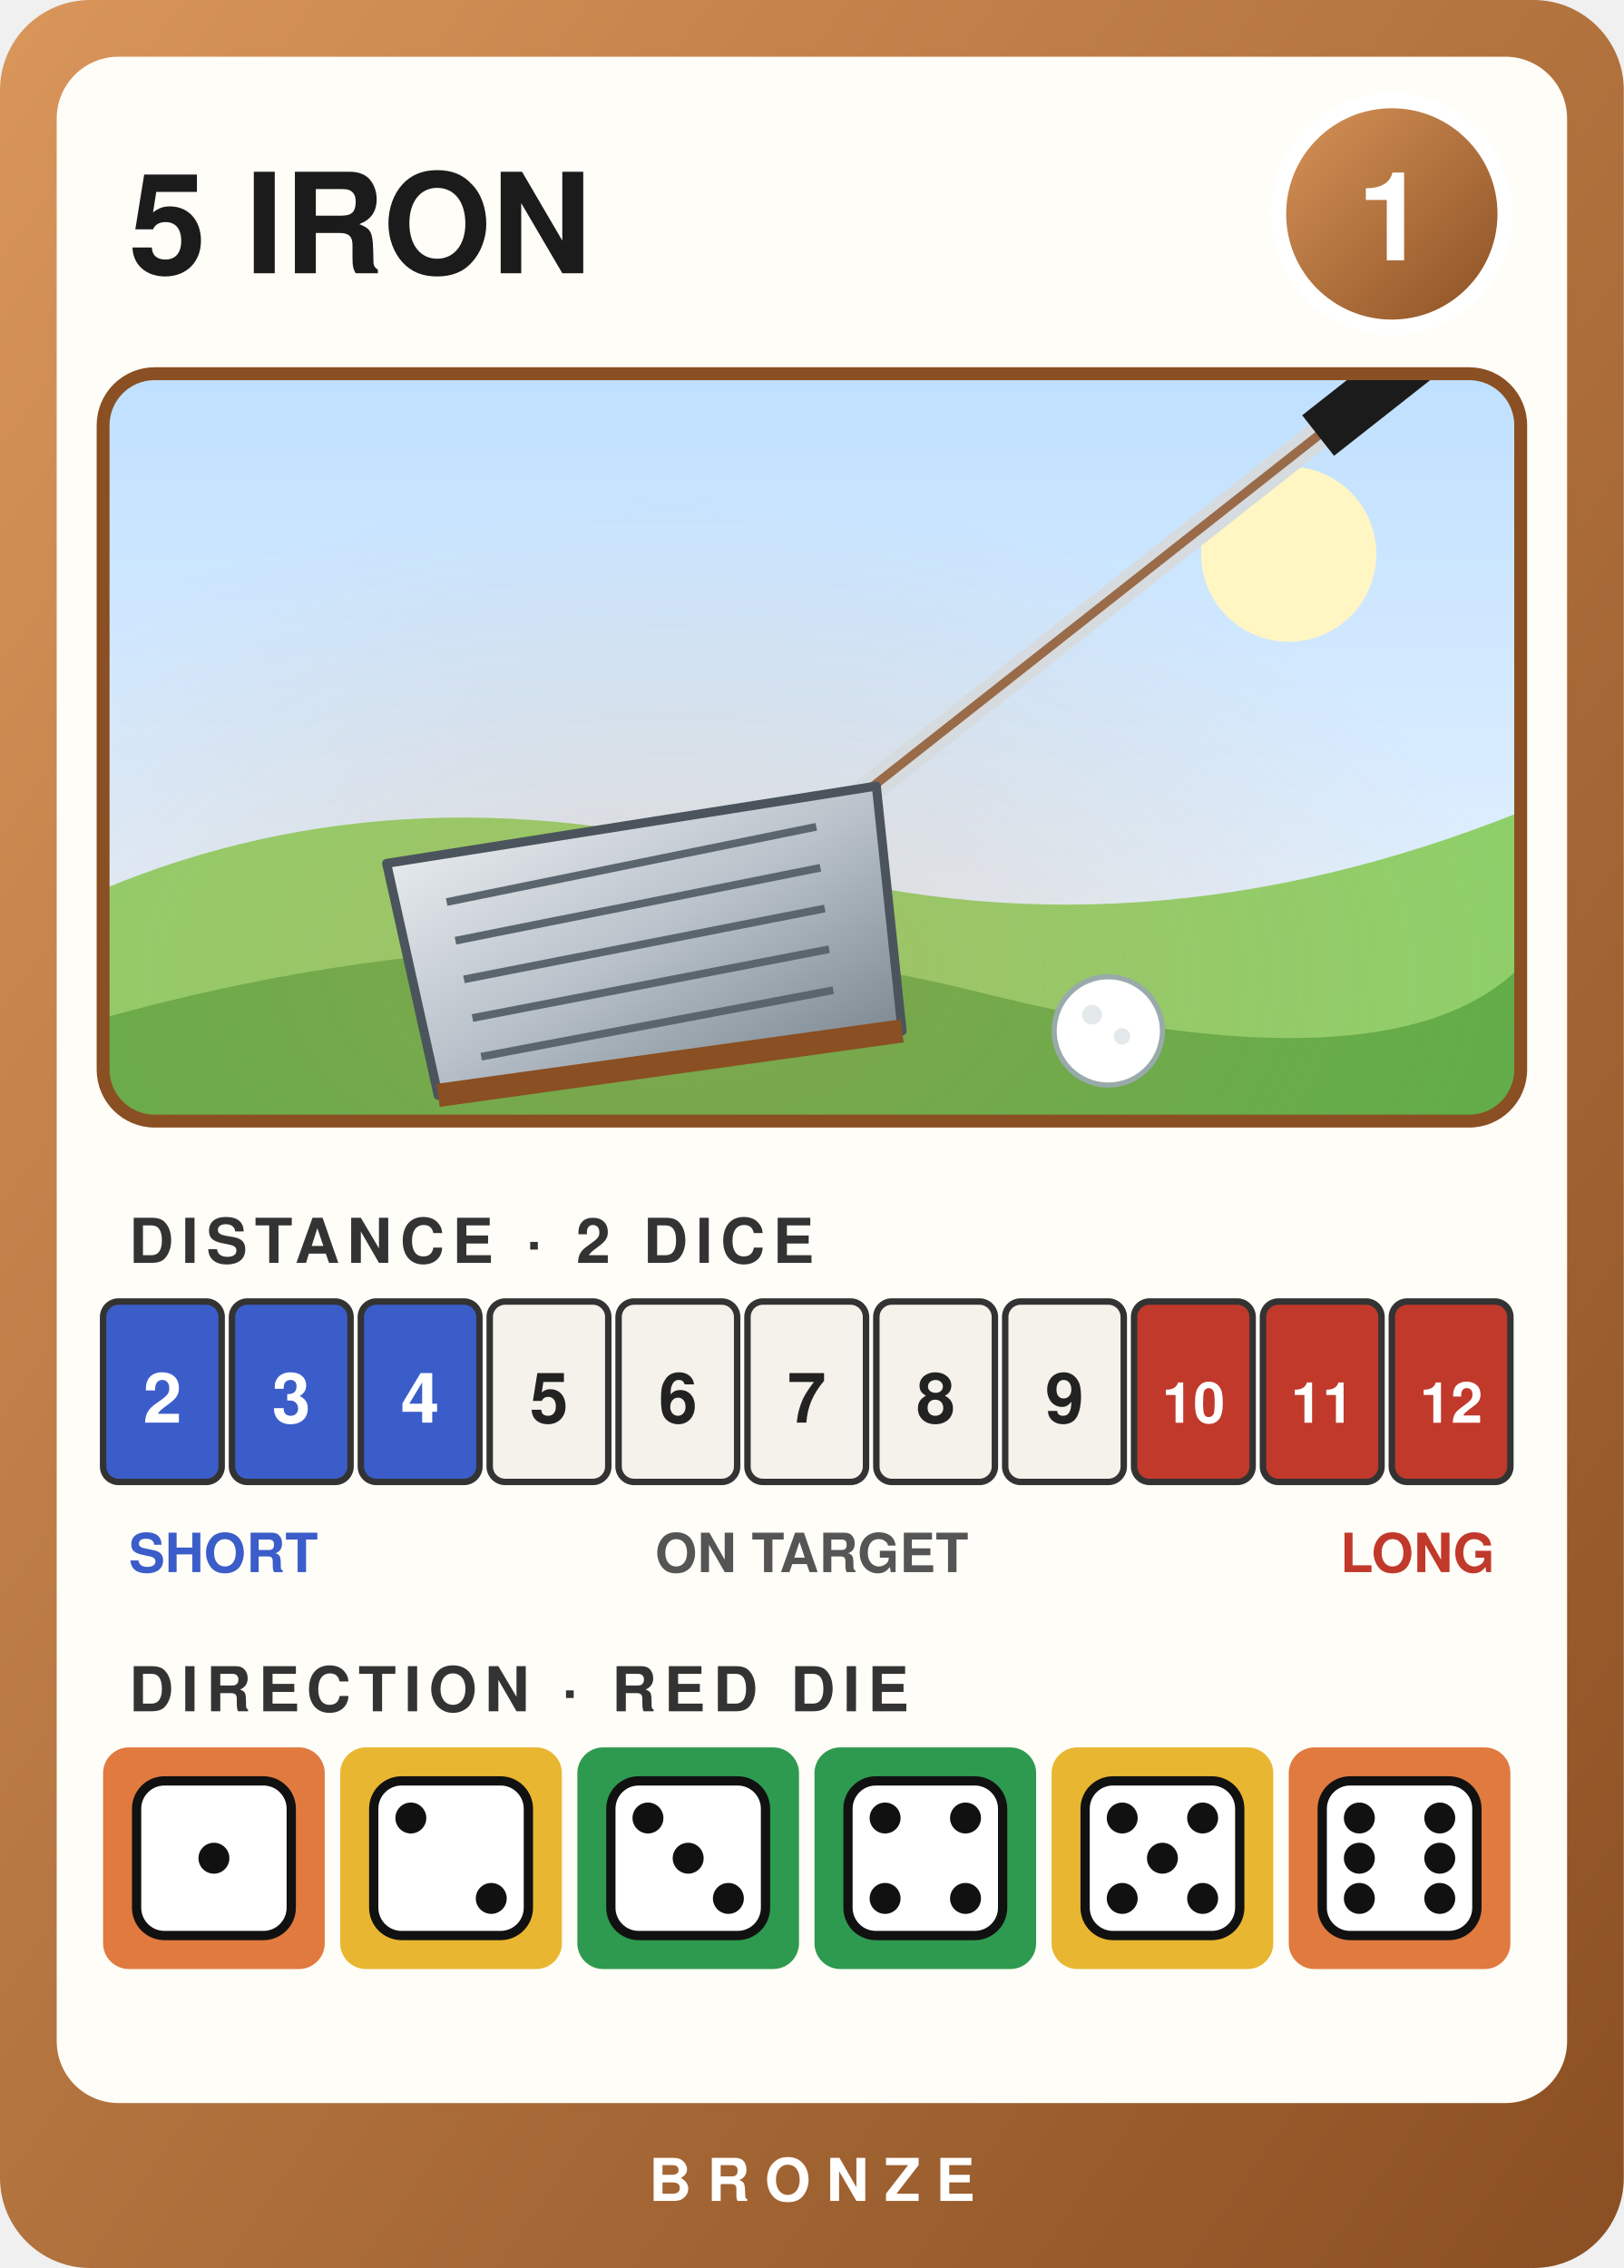
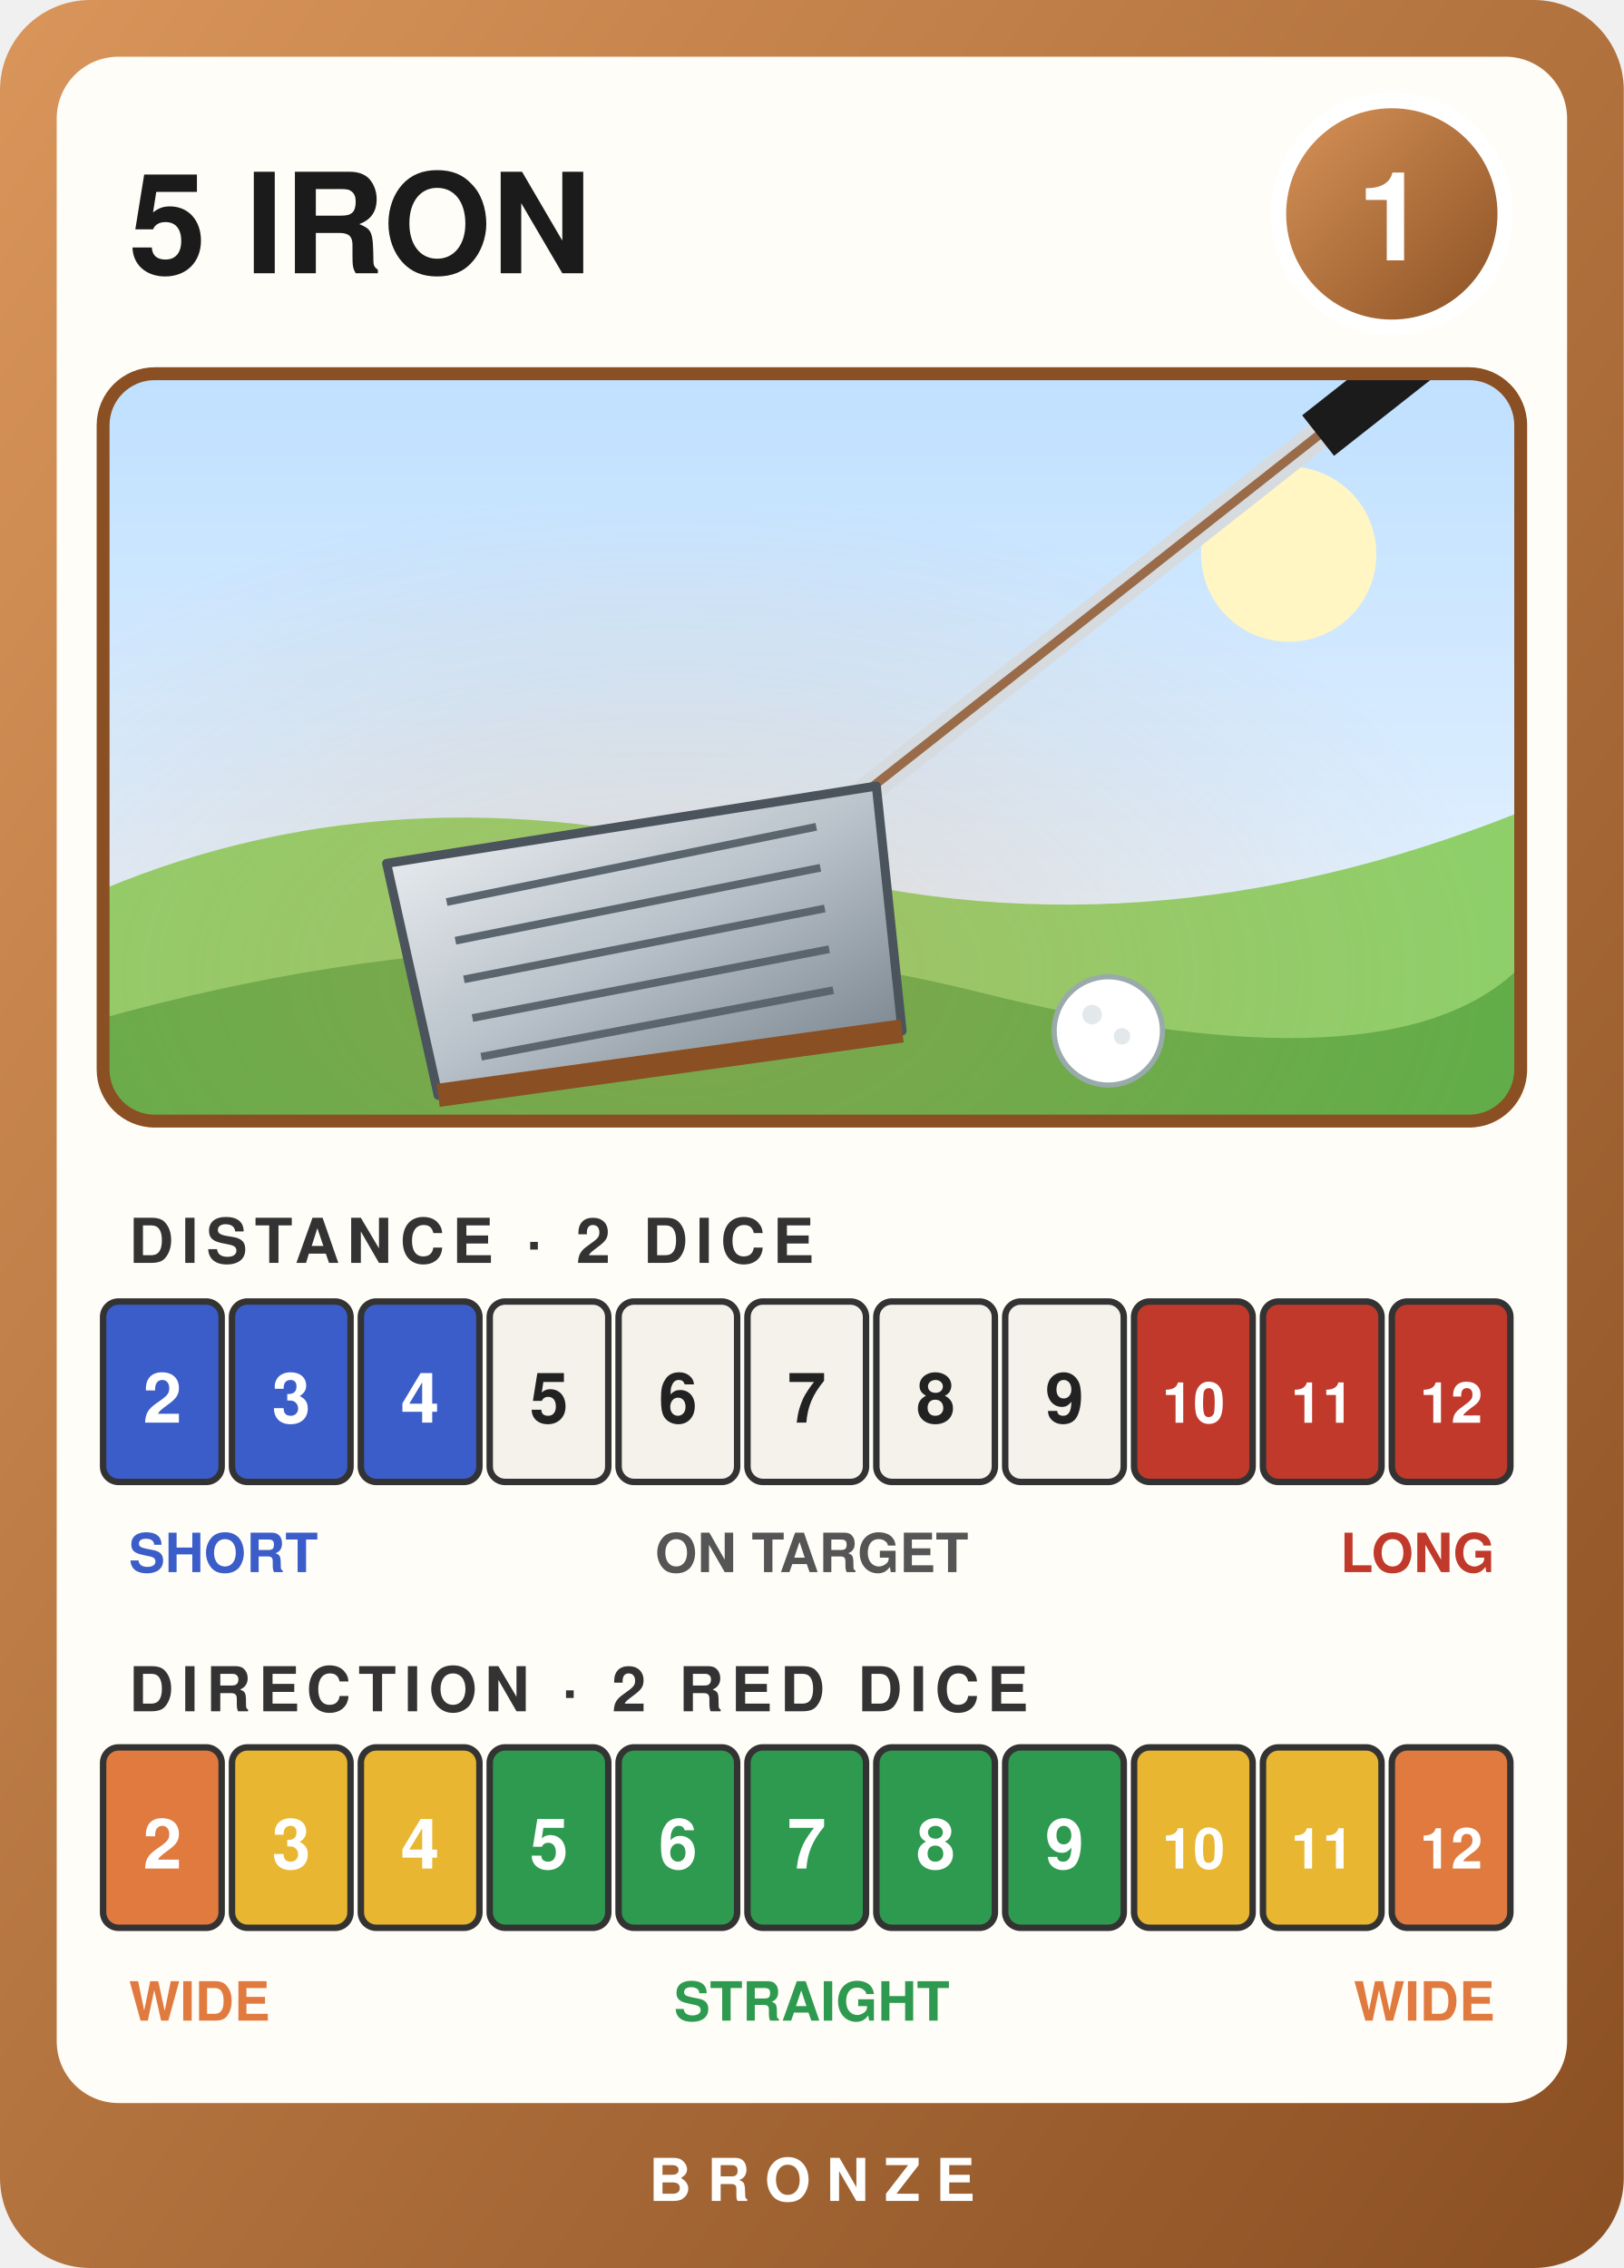
<svg xmlns="http://www.w3.org/2000/svg" width="63mm" height="88mm" viewBox="0 0 63 88" font-family="Helvetica, Arial, sans-serif">
  <defs>
    <linearGradient id="fri51" x1="0" y1="0" x2="1" y2="1">
      <stop offset="0" stop-color="#d9955a" />
      <stop offset="1" stop-color="#8a4f22" />
    </linearGradient>
    <clipPath id="arti51">
      <rect x="4" y="14.5" width="55" height="29" rx="2" />
    </clipPath>
  </defs>
  <rect width="63" height="88" rx="3.5" fill="url(#fri51)" />
  <rect x="2.2" y="2.2" width="58.6" height="79.4" rx="2.4" fill="#fffdf7" />
  <text x="5" y="10.6" font-size="5.4" font-weight="800" fill="#1b1b1b">5 IRON</text>
  <circle cx="54" cy="8.3" r="4.4" fill="url(#fri51)" stroke="#fff" stroke-width="0.6" />
  <text x="54" y="10.1" text-anchor="middle" font-size="4.8" font-weight="800" fill="#fff">1</text>
  <g clip-path="url(#arti51)">
    <g transform="translate(4 14.5)">
      <defs>
        <linearGradient id="skyi51" x1="0" y1="0" x2="0" y2="1">
          <stop offset="0" stop-color="#bfe0ff" />
          <stop offset="1" stop-color="#f2f8ff" />
        </linearGradient>
        <linearGradient id="steeli51" x1="0" y1="0" x2="1" y2="1">
          <stop offset="0" stop-color="#f4f6f8" />
          <stop offset="0.5" stop-color="#b9c2ca" />
          <stop offset="1" stop-color="#6f7a84" />
        </linearGradient>
        <radialGradient id="headi51" cx="0.35" cy="0.3" r="0.8">
          <stop offset="0" stop-color="#5a6574" />
          <stop offset="1" stop-color="#11161d" />
        </radialGradient>
        <radialGradient id="woodi51" cx="0.35" cy="0.3" r="0.8">
          <stop offset="0" stop-color="#c58a50" />
          <stop offset="1" stop-color="#5a3315" />
        </radialGradient>
        <radialGradient id="glowi51" cx="0.4" cy="0.75" r="0.6">
          <stop offset="0" stop-color="#d9955a" stop-opacity="0.25" />
          <stop offset="1" stop-color="#d9955a" stop-opacity="0" />
        </radialGradient>
      </defs>
      <rect width="55" height="31" fill="url(#skyi51)" />
      <circle cx="46" cy="7" r="3.4" fill="#fff6c4" />
      <path d="M0 20 Q 12 15 26 19 T 55 17 V31 H0 Z" fill="#8fcf6a" />
      <path d="M0 25 Q 18 20 34 24 T 55 23 V31 H0 Z" fill="#62ad49" />
      <rect width="55" height="31" fill="url(#glowi51)" />
      <line x1="29.5" y1="16.3" x2="54" y2="-3" stroke="#d6dbe0" stroke-width="1.1" />
      <line x1="29.5" y1="16.3" x2="54" y2="-3" stroke="#8a4f22" stroke-width="0.35" opacity="0.8" />
      <line x1="47.14" y1="2.4" x2="54" y2="-3" stroke="#1b1b1b" stroke-width="2" />
      <polygon points="11,19 30,16 31,25.5 13,28" fill="url(#steeli51)" stroke="#4b545c" stroke-width="0.35" stroke-linejoin="round" />
      <line x1="13.33" y1="20.5" x2="27.67" y2="17.58" stroke="#5b656e" stroke-width="0.3" />
      <line x1="13.67" y1="22" x2="27.83" y2="19.17" stroke="#5b656e" stroke-width="0.3" />
      <line x1="14" y1="23.5" x2="28" y2="20.75" stroke="#5b656e" stroke-width="0.3" />
      <line x1="14.33" y1="25" x2="28.17" y2="22.33" stroke="#5b656e" stroke-width="0.3" />
      <line x1="14.67" y1="26.5" x2="28.33" y2="23.92" stroke="#5b656e" stroke-width="0.3" />
      <line x1="13" y1="28" x2="31" y2="25.5" stroke="#8a4f22" stroke-width="0.9" />
      <circle cx="39" cy="25.5" r="2.1" fill="#fff" stroke="#9aa" stroke-width="0.2" />
      <circle cx="38.37" cy="24.87" r="0.38" fill="#e3e8ea" />
      <circle cx="39.53" cy="25.71" r="0.32" fill="#e3e8ea" />
    </g>
  </g>
  <rect x="4" y="14.5" width="55" height="29" rx="2" fill="none" stroke="#8a4f22" stroke-width="0.5" />
  <text x="5" y="49" font-size="2.4" font-weight="800" fill="#333" letter-spacing="0.3">DISTANCE · 2 DICE</text>
  <rect x="4" y="50.5" width="4.6" height="7" rx="0.6" fill="#3b5dc9" stroke="#333" stroke-width="0.25" />
  <text x="6.3" y="55.2" text-anchor="middle" font-size="2.7" font-weight="800" fill="#fff">2</text>
  <rect x="9" y="50.5" width="4.6" height="7" rx="0.6" fill="#3b5dc9" stroke="#333" stroke-width="0.25" />
  <text x="11.3" y="55.2" text-anchor="middle" font-size="2.7" font-weight="800" fill="#fff">3</text>
  <rect x="14" y="50.5" width="4.6" height="7" rx="0.6" fill="#3b5dc9" stroke="#333" stroke-width="0.25" />
  <text x="16.3" y="55.2" text-anchor="middle" font-size="2.7" font-weight="800" fill="#fff">4</text>
  <rect x="19" y="50.5" width="4.6" height="7" rx="0.6" fill="#f4f2ea" stroke="#333" stroke-width="0.25" />
  <text x="21.3" y="55.2" text-anchor="middle" font-size="2.7" font-weight="800" fill="#222">5</text>
  <rect x="24" y="50.5" width="4.6" height="7" rx="0.6" fill="#f4f2ea" stroke="#333" stroke-width="0.25" />
  <text x="26.3" y="55.2" text-anchor="middle" font-size="2.7" font-weight="800" fill="#222">6</text>
  <rect x="29" y="50.5" width="4.6" height="7" rx="0.6" fill="#f4f2ea" stroke="#333" stroke-width="0.25" />
  <text x="31.3" y="55.2" text-anchor="middle" font-size="2.7" font-weight="800" fill="#222">7</text>
  <rect x="34" y="50.5" width="4.6" height="7" rx="0.6" fill="#f4f2ea" stroke="#333" stroke-width="0.25" />
  <text x="36.3" y="55.2" text-anchor="middle" font-size="2.7" font-weight="800" fill="#222">8</text>
  <rect x="39" y="50.5" width="4.6" height="7" rx="0.6" fill="#f4f2ea" stroke="#333" stroke-width="0.25" />
  <text x="41.3" y="55.2" text-anchor="middle" font-size="2.7" font-weight="800" fill="#222">9</text>
  <rect x="44" y="50.5" width="4.6" height="7" rx="0.6" fill="#c0392b" stroke="#333" stroke-width="0.25" />
  <text x="46.3" y="55.2" text-anchor="middle" font-size="2.2" font-weight="800" fill="#fff">10</text>
  <rect x="49" y="50.5" width="4.6" height="7" rx="0.6" fill="#c0392b" stroke="#333" stroke-width="0.25" />
  <text x="51.3" y="55.2" text-anchor="middle" font-size="2.2" font-weight="800" fill="#fff">11</text>
  <rect x="54" y="50.5" width="4.6" height="7" rx="0.6" fill="#c0392b" stroke="#333" stroke-width="0.25" />
  <text x="56.3" y="55.2" text-anchor="middle" font-size="2.2" font-weight="800" fill="#fff">12</text>
  <text x="5" y="61" font-size="2.1" fill="#3b5dc9" font-weight="800">SHORT</text>
  <text x="31.5" y="61" text-anchor="middle" font-size="2.1" fill="#555" font-weight="800">ON TARGET</text>
  <text x="58" y="61" text-anchor="end" font-size="2.1" fill="#c0392b" font-weight="800">LONG</text>
-   <text x="5" y="66.4" font-size="2.4" font-weight="800" fill="#333" letter-spacing="0.3">DIRECTION · RED DIE</text>
-   <rect x="4" y="67.8" width="8.6" height="8.6" rx="1" fill="#e07a3f" />
-   <rect x="5.3" y="69.1" width="6" height="6" rx="1.08" fill="#fff" stroke="#111" stroke-width="0.36" />
-   <circle cx="8.3" cy="72.1" r="0.6" fill="#111" />
-   <rect x="13.2" y="67.8" width="8.6" height="8.6" rx="1" fill="#e8b630" />
-   <rect x="14.5" y="69.1" width="6" height="6" rx="1.08" fill="#fff" stroke="#111" stroke-width="0.36" />
-   <circle cx="15.94" cy="70.54" r="0.6" fill="#111" />
-   <circle cx="19.06" cy="73.66" r="0.6" fill="#111" />
-   <rect x="22.4" y="67.8" width="8.6" height="8.6" rx="1" fill="#2e9a4f" />
-   <rect x="23.7" y="69.1" width="6" height="6" rx="1.08" fill="#fff" stroke="#111" stroke-width="0.36" />
-   <circle cx="25.14" cy="70.54" r="0.6" fill="#111" />
-   <circle cx="26.7" cy="72.1" r="0.6" fill="#111" />
-   <circle cx="28.26" cy="73.66" r="0.6" fill="#111" />
-   <rect x="31.6" y="67.8" width="8.6" height="8.6" rx="1" fill="#2e9a4f" />
-   <rect x="32.9" y="69.1" width="6" height="6" rx="1.08" fill="#fff" stroke="#111" stroke-width="0.36" />
-   <circle cx="34.34" cy="70.54" r="0.6" fill="#111" />
-   <circle cx="37.46" cy="70.54" r="0.6" fill="#111" />
-   <circle cx="34.34" cy="73.66" r="0.6" fill="#111" />
-   <circle cx="37.46" cy="73.66" r="0.6" fill="#111" />
-   <rect x="40.8" y="67.8" width="8.6" height="8.6" rx="1" fill="#e8b630" />
-   <rect x="42.1" y="69.1" width="6" height="6" rx="1.08" fill="#fff" stroke="#111" stroke-width="0.36" />
-   <circle cx="43.54" cy="70.54" r="0.6" fill="#111" />
-   <circle cx="46.66" cy="70.54" r="0.6" fill="#111" />
-   <circle cx="45.1" cy="72.1" r="0.6" fill="#111" />
-   <circle cx="43.54" cy="73.66" r="0.6" fill="#111" />
-   <circle cx="46.66" cy="73.66" r="0.6" fill="#111" />
-   <rect x="50" y="67.8" width="8.6" height="8.6" rx="1" fill="#e07a3f" />
-   <rect x="51.3" y="69.1" width="6" height="6" rx="1.08" fill="#fff" stroke="#111" stroke-width="0.36" />
-   <circle cx="52.74" cy="70.54" r="0.6" fill="#111" />
-   <circle cx="55.86" cy="70.54" r="0.6" fill="#111" />
-   <circle cx="52.74" cy="72.1" r="0.6" fill="#111" />
-   <circle cx="55.86" cy="72.1" r="0.6" fill="#111" />
-   <circle cx="52.74" cy="73.66" r="0.6" fill="#111" />
-   <circle cx="55.86" cy="73.66" r="0.6" fill="#111" />
+   <text x="5" y="66.4" font-size="2.4" font-weight="800" fill="#333" letter-spacing="0.3">DIRECTION · 2 RED DICE</text>
+   <rect x="4" y="67.8" width="4.6" height="7" rx="0.6" fill="#e07a3f" stroke="#333" stroke-width="0.25" />
+   <text x="6.3" y="72.5" text-anchor="middle" font-size="2.7" font-weight="800" fill="#fff">2</text>
+   <rect x="9" y="67.8" width="4.6" height="7" rx="0.6" fill="#e8b630" stroke="#333" stroke-width="0.25" />
+   <text x="11.3" y="72.5" text-anchor="middle" font-size="2.7" font-weight="800" fill="#fff">3</text>
+   <rect x="14" y="67.8" width="4.6" height="7" rx="0.6" fill="#e8b630" stroke="#333" stroke-width="0.25" />
+   <text x="16.3" y="72.5" text-anchor="middle" font-size="2.7" font-weight="800" fill="#fff">4</text>
+   <rect x="19" y="67.8" width="4.6" height="7" rx="0.6" fill="#2e9a4f" stroke="#333" stroke-width="0.25" />
+   <text x="21.3" y="72.5" text-anchor="middle" font-size="2.7" font-weight="800" fill="#fff">5</text>
+   <rect x="24" y="67.8" width="4.6" height="7" rx="0.6" fill="#2e9a4f" stroke="#333" stroke-width="0.25" />
+   <text x="26.3" y="72.5" text-anchor="middle" font-size="2.7" font-weight="800" fill="#fff">6</text>
+   <rect x="29" y="67.8" width="4.6" height="7" rx="0.6" fill="#2e9a4f" stroke="#333" stroke-width="0.25" />
+   <text x="31.3" y="72.5" text-anchor="middle" font-size="2.7" font-weight="800" fill="#fff">7</text>
+   <rect x="34" y="67.8" width="4.6" height="7" rx="0.6" fill="#2e9a4f" stroke="#333" stroke-width="0.25" />
+   <text x="36.3" y="72.5" text-anchor="middle" font-size="2.7" font-weight="800" fill="#fff">8</text>
+   <rect x="39" y="67.8" width="4.6" height="7" rx="0.6" fill="#2e9a4f" stroke="#333" stroke-width="0.25" />
+   <text x="41.3" y="72.5" text-anchor="middle" font-size="2.7" font-weight="800" fill="#fff">9</text>
+   <rect x="44" y="67.8" width="4.6" height="7" rx="0.6" fill="#e8b630" stroke="#333" stroke-width="0.25" />
+   <text x="46.3" y="72.5" text-anchor="middle" font-size="2.2" font-weight="800" fill="#fff">10</text>
+   <rect x="49" y="67.8" width="4.6" height="7" rx="0.6" fill="#e8b630" stroke="#333" stroke-width="0.25" />
+   <text x="51.3" y="72.5" text-anchor="middle" font-size="2.2" font-weight="800" fill="#fff">11</text>
+   <rect x="54" y="67.8" width="4.6" height="7" rx="0.6" fill="#e07a3f" stroke="#333" stroke-width="0.25" />
+   <text x="56.3" y="72.5" text-anchor="middle" font-size="2.2" font-weight="800" fill="#fff">12</text>
+   <text x="5" y="78.4" font-size="2.1" fill="#e07a3f" font-weight="800">WIDE</text>
+   <text x="31.5" y="78.4" text-anchor="middle" font-size="2.1" fill="#2e9a4f" font-weight="800">STRAIGHT</text>
+   <text x="58" y="78.4" text-anchor="end" font-size="2.1" fill="#e07a3f" font-weight="800">WIDE</text>
  <text x="31.5" y="85.4" text-anchor="middle" font-size="2.3" font-weight="800" fill="#fff" letter-spacing="0.6">BRONZE</text>
</svg>
